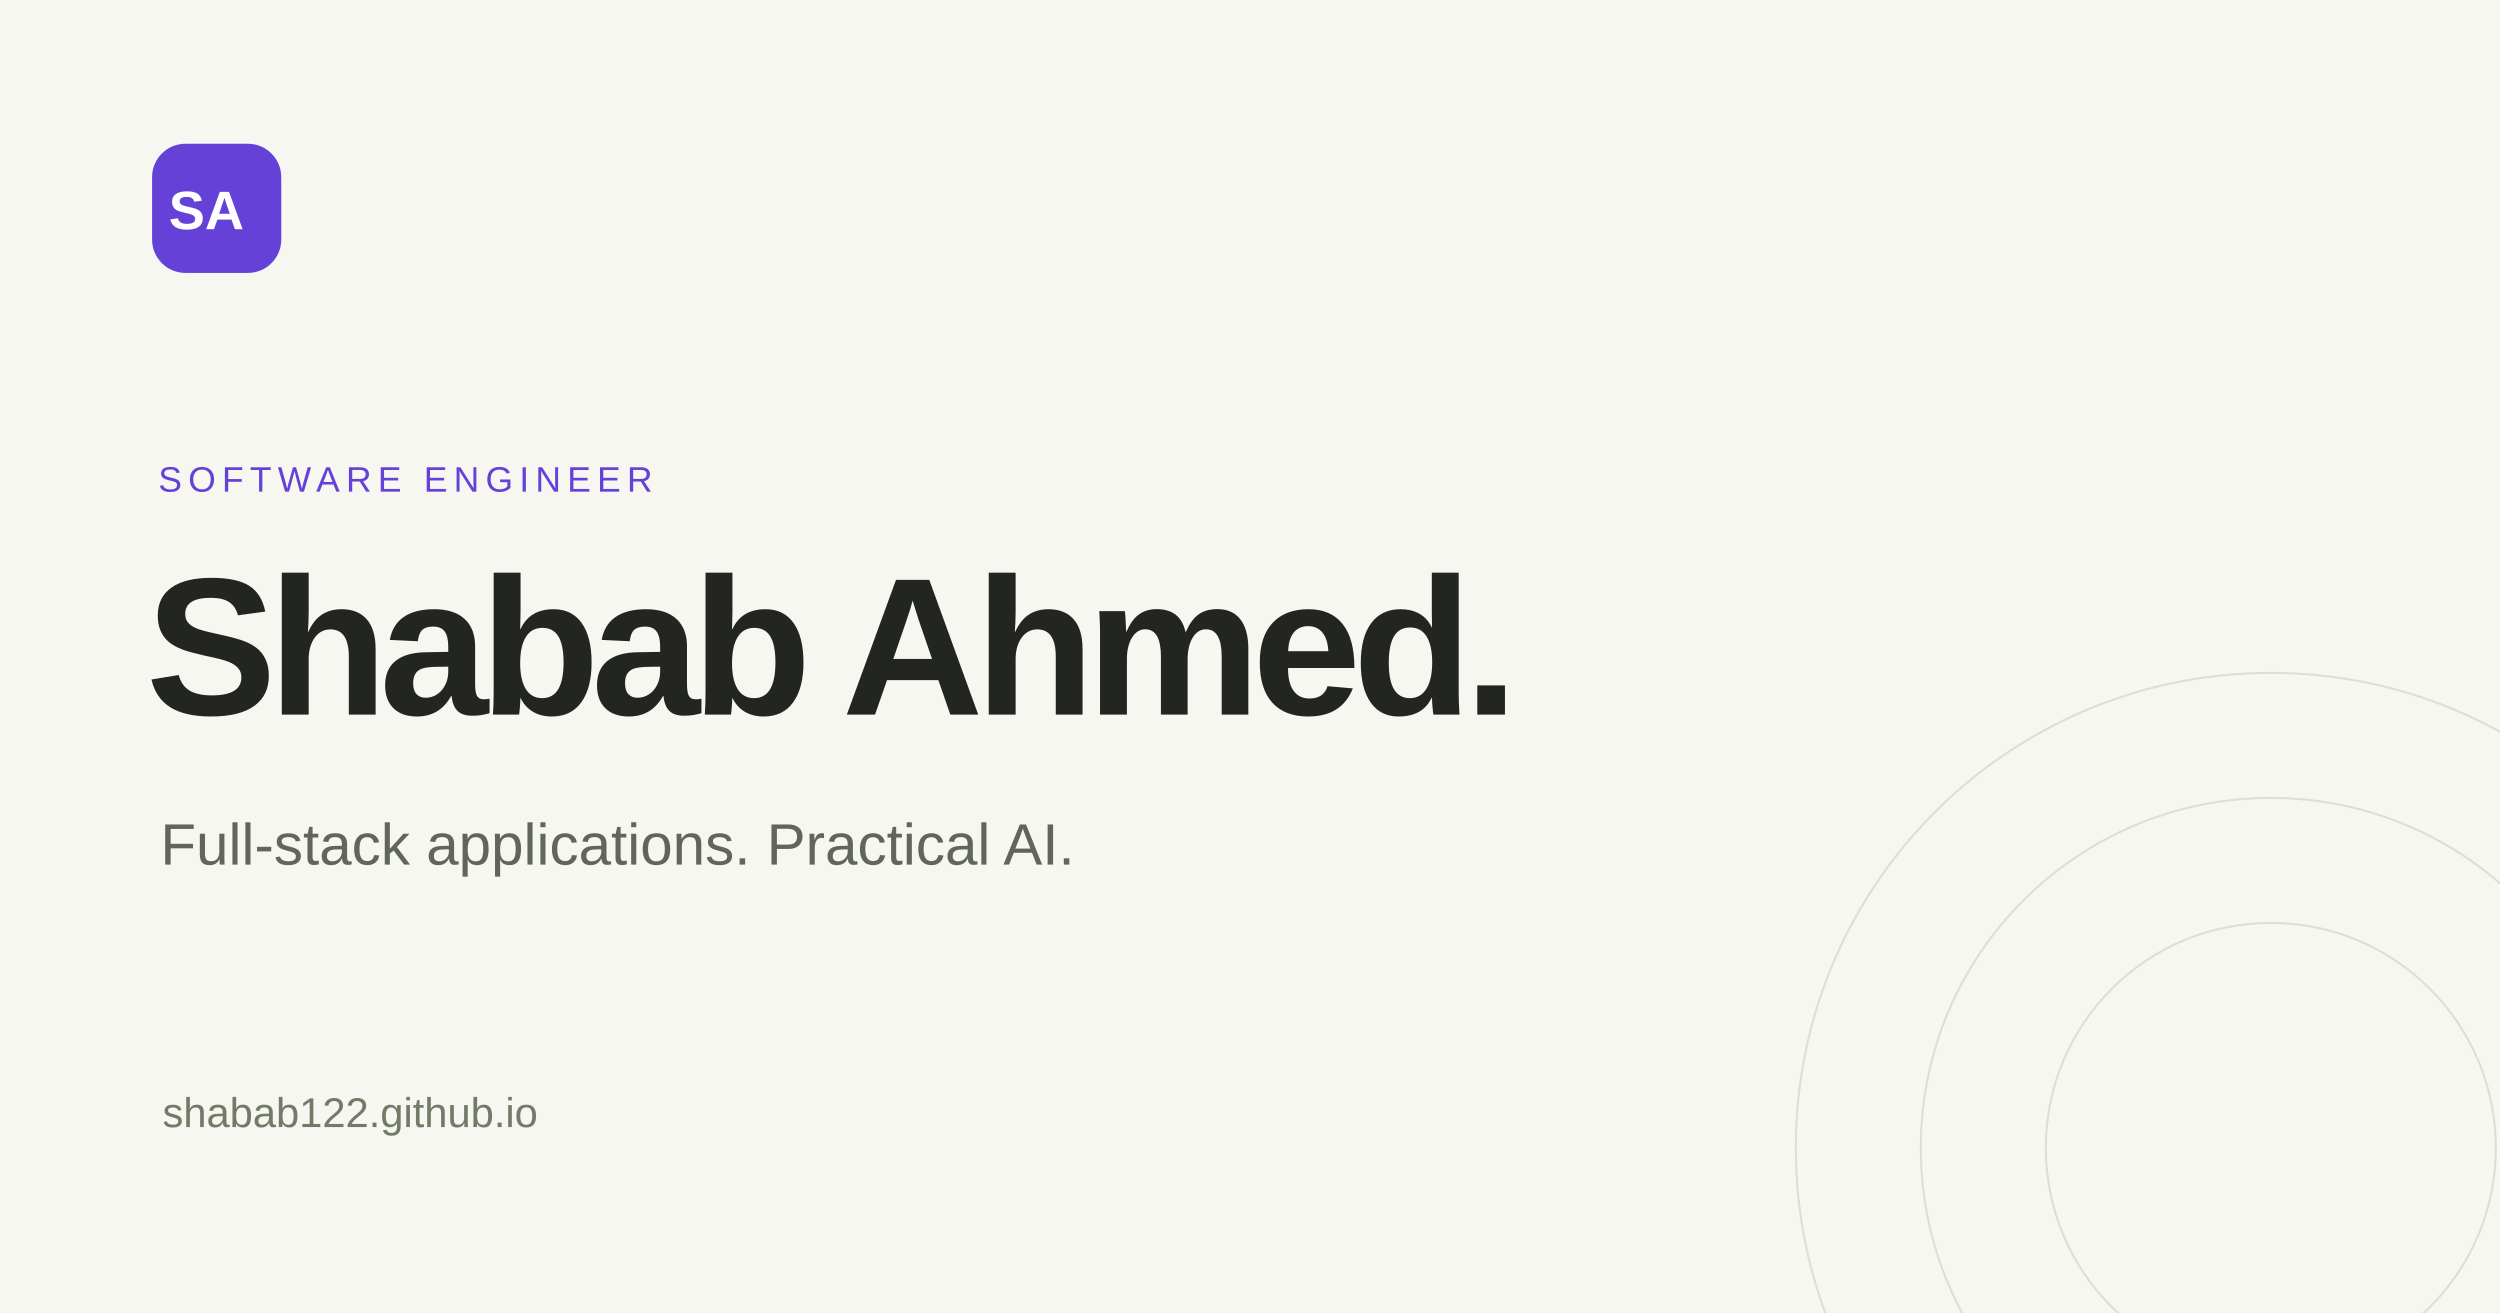
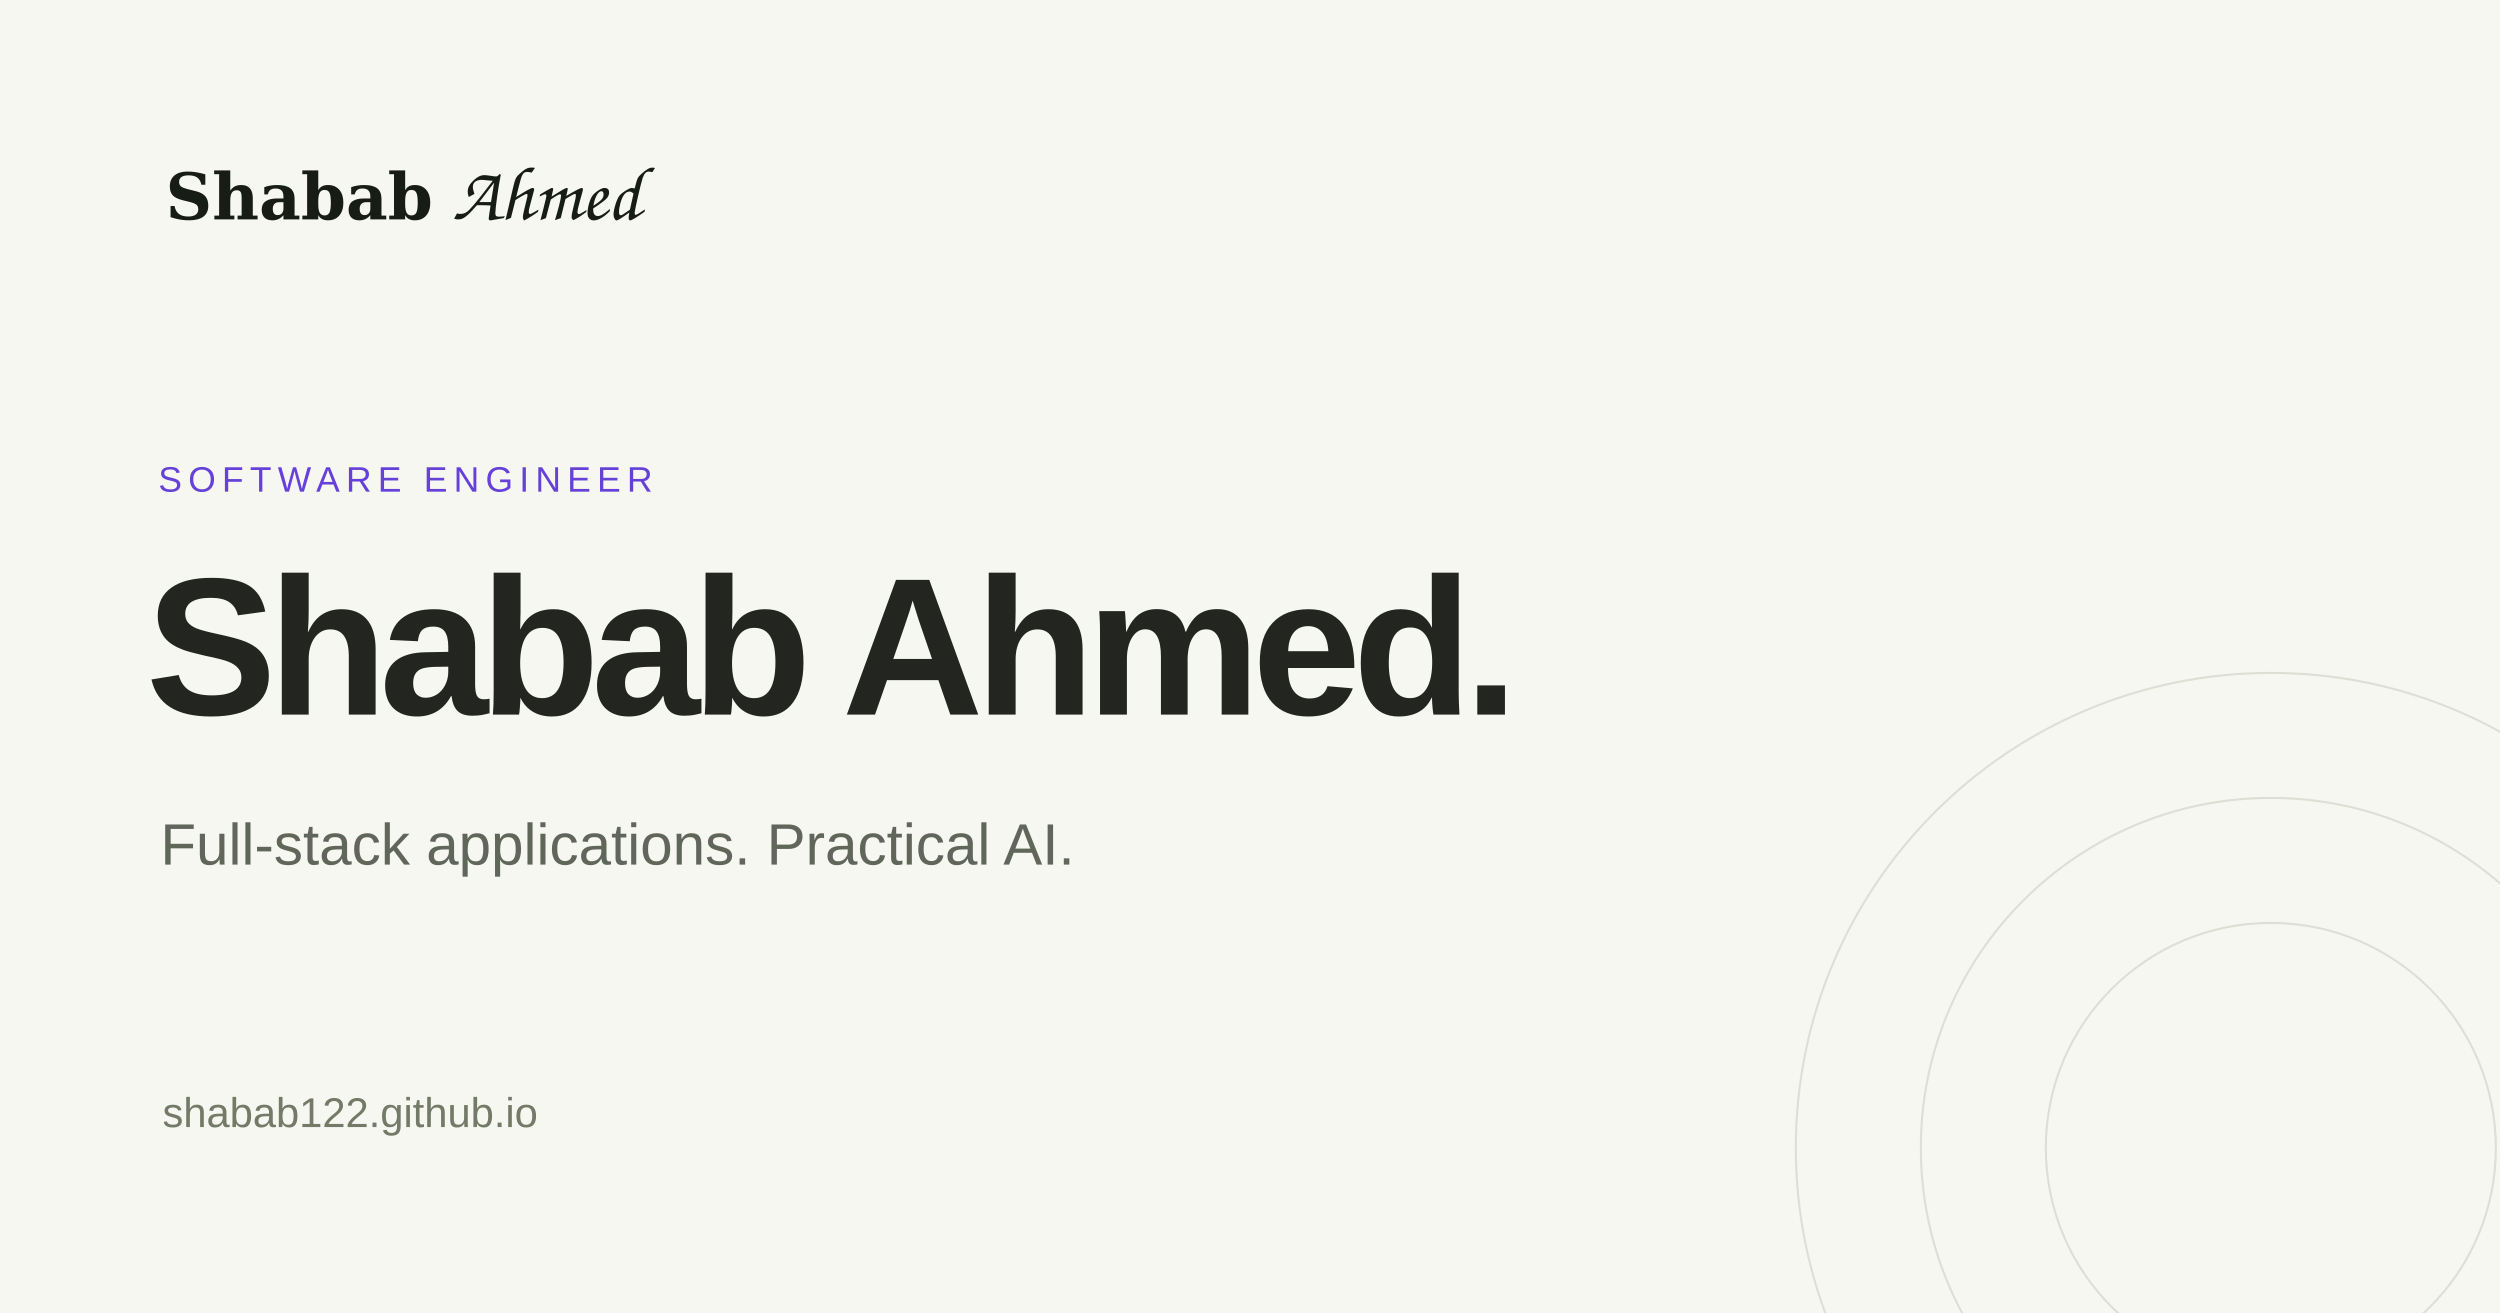
<svg xmlns="http://www.w3.org/2000/svg" width="1200" height="630" viewBox="0 0 1200 630">
  <rect x="0" y="0" width="1200" height="630" rx="0" fill="#f7f7f2" stroke="none" />
-   <rect x="73" y="69" width="62" height="62" rx="16" fill="#6541d8" stroke="none" />
-   <text x="81" y="110" font-family="Arial,sans-serif" font-size="26" fill="#fff" font-weight="700" letter-spacing="0">SA</text>
+   <g transform="translate(73 65) scale(.72)">
+     <g fill="#171c17">
+       <path d="M12.317 54.488V47.056H14.984Q15.593 50.583 17.86 52.326Q20.128 54.068 24.138 54.068Q27.393 54.068 29.093 52.83Q30.794 51.591 30.794 49.197Q30.794 47.308 29.639 46.258Q28.484 45.208 24.873 44.305L20.17 43.15Q15.572 41.975 13.703 39.885Q11.834 37.796 11.834 33.933Q11.834 29.272 14.931 26.679Q18.028 24.086 23.613 24.086Q26.364 24.086 29.335 24.548Q32.306 25.01 35.497 25.934V32.862H32.831Q32.222 29.629 30.164 28.128Q28.106 26.626 24.306 26.626Q21.199 26.626 19.614 27.708Q18.028 28.789 18.028 30.931Q18.028 32.883 19.12 33.902Q20.212 34.92 24.474 36.012L29.177 37.167Q33.544 38.258 35.508 40.568Q37.471 42.877 37.471 46.93Q37.471 51.675 34.195 54.142Q30.92 56.609 24.558 56.609Q21.493 56.609 18.469 56.084Q15.446 55.559 12.317 54.488ZM41.523 56.0V53.459H44.693V25.85H41.376V23.33H52.126V36.831Q53.47 34.836 55.191 33.954Q56.913 33.072 59.538 33.072Q63.296 33.072 65.217 35.287Q67.138 37.502 67.138 41.807V53.459H70.33V56.0H56.997V53.459H59.706V41.597Q59.706 38.762 58.981 37.66Q58.257 36.558 56.472 36.558Q54.226 36.558 53.176 38.206Q52.126 39.854 52.126 43.444V53.459H54.855V56.0ZM95.0 42.29V53.459H98.191V56.0H87.567V53.166Q86.098 54.929 84.292 55.769Q82.486 56.609 80.177 56.609Q76.754 56.609 74.917 54.772Q73.08 52.935 73.08 49.512Q73.08 45.754 75.715 43.885Q78.35 42.017 83.662 42.017H87.567V40.694Q87.567 37.985 86.287 36.694Q85.006 35.403 82.318 35.403Q80.093 35.403 78.885 36.316Q77.678 37.229 77.174 39.308H74.802V34.5Q76.796 33.786 78.938 33.429Q81.08 33.072 83.452 33.072Q89.436 33.072 92.218 35.298Q95.0 37.523 95.0 42.29ZM87.567 48.987V44.515H84.775Q82.696 44.515 81.583 45.649Q80.471 46.783 80.471 48.903Q80.471 51.024 81.279 52.074Q82.087 53.124 83.746 53.124Q85.468 53.124 86.518 51.99Q87.567 50.856 87.567 48.987ZM103.356 53.459V25.85H100.165V23.33H110.789V36.516Q111.734 34.773 113.33 33.923Q114.925 33.072 117.277 33.072Q122.043 33.072 124.783 36.211Q127.523 39.35 127.523 44.83Q127.523 50.31 124.783 53.459Q122.043 56.609 117.277 56.609Q114.925 56.609 113.33 55.759Q111.734 54.908 110.789 53.166V56.0H100.165V53.459ZM110.789 45.943Q110.789 49.848 111.786 51.591Q112.784 53.333 115.009 53.333Q117.298 53.333 118.232 51.486Q119.167 49.638 119.167 44.83Q119.167 40.022 118.232 38.185Q117.298 36.348 115.009 36.348Q112.784 36.348 111.786 38.09Q110.789 39.833 110.789 43.738ZM152.928 42.29V53.459H156.12V56.0H145.496V53.166Q144.026 54.929 142.22 55.769Q140.415 56.609 138.105 56.609Q134.683 56.609 132.845 54.772Q131.008 52.935 131.008 49.512Q131.008 45.754 133.643 43.885Q136.278 42.017 141.59 42.017H145.496V40.694Q145.496 37.985 144.215 36.694Q142.934 35.403 140.247 35.403Q138.021 35.403 136.814 36.316Q135.606 37.229 135.103 39.308H132.73V34.5Q134.725 33.786 136.866 33.429Q139.008 33.072 141.38 33.072Q147.364 33.072 150.146 35.298Q152.928 37.523 152.928 42.29ZM145.496 48.987V44.515H142.703Q140.625 44.515 139.512 45.649Q138.399 46.783 138.399 48.903Q138.399 51.024 139.207 52.074Q140.016 53.124 141.674 53.124Q143.396 53.124 144.446 51.99Q145.496 50.856 145.496 48.987ZM161.285 53.459V25.85H158.093V23.33H168.717V36.516Q169.662 34.773 171.258 33.923Q172.854 33.072 175.205 33.072Q179.971 33.072 182.711 36.211Q185.451 39.35 185.451 44.83Q185.451 50.31 182.711 53.459Q179.971 56.609 175.205 56.609Q172.854 56.609 171.258 55.759Q169.662 54.908 168.717 53.166V56.0H158.093V53.459ZM168.717 45.943Q168.717 49.848 169.715 51.591Q170.712 53.333 172.938 53.333Q175.226 53.333 176.16 51.486Q177.095 49.638 177.095 44.83Q177.095 40.022 176.16 38.185Q175.226 36.348 172.938 36.348Q170.712 36.348 169.715 38.09Q168.717 39.833 168.717 43.738Z" />
+       <path d="M201.346 55.541C202.519 55.898 203.08 56.0 204.049 56.0C207.517 56.0 209.914 54.164 216.595 46.514C220.624 46.514 223.633 46.565 225.622 46.718C225.52 47.33 225.418 47.942 225.367 48.554C225.265 49.064 225.112 50.135 224.959 51.257C224.857 52.226 224.704 53.144 224.653 53.348C224.5 54.215 224.398 55.031 224.398 55.541C224.398 56.204 224.908 56.663 225.571 56.663C225.775 56.663 227.152 56.408 229.702 55.949L232.609 55.439C232.966 55.388 233.527 55.286 234.394 55.133L235.21 53.909C233.119 54.062 231.844 54.164 231.436 54.164C229.396 54.164 228.835 53.654 228.835 51.869C228.835 48.605 230.824 34.325 232.456 26.216L231.742 25.706C230.212 27.287 230.11 27.338 229.039 27.338C228.376 27.338 228.121 27.287 226.132 26.981C223.837 26.624 222.511 26.471 221.491 26.471C219.145 26.471 216.697 27.644 214.3 29.99C211.597 32.591 210.424 34.835 210.424 37.538C210.424 38.762 210.577 39.578 211.138 41.057L214.912 39.017C214.096 36.62 213.841 35.447 213.841 34.274C213.841 31.367 216.034 29.633 219.757 29.633C220.318 29.633 220.981 29.684 221.644 29.735L222.868 29.888C223.582 29.939 224.092 29.99 224.449 30.041C225.265 30.143 225.724 30.143 227.101 30.245L218.278 41.669C216.136 44.423 212.821 48.299 211.444 49.625C209.404 51.614 207.874 52.328 205.528 52.328C204.661 52.328 204.202 52.277 203.284 51.971ZM218.176 44.423 228.019 31.52 225.928 44.423ZM235.618 56.459 239.239 54.98 242.248 43.097C242.758 42.74 243.217 42.485 243.472 42.332C244.798 41.465 245.716 40.904 245.92 40.802C249.286 38.966 249.286 38.966 249.745 38.966C250.051 38.966 250.306 39.272 250.306 39.731C250.306 40.445 250.102 41.414 249.388 44.117C247.909 49.88 247.195 53.195 247.195 54.572C247.195 55.235 247.399 55.796 247.96 56.765C250.765 55.337 254.488 52.991 257.242 50.951L257.599 49.472C253.366 51.971 252.55 52.379 251.887 52.379C251.428 52.379 251.122 51.869 251.122 51.053C251.122 49.676 251.377 48.656 253.417 41.159C254.743 36.212 254.743 36.212 254.743 35.906C254.743 35.396 254.335 35.039 253.672 35.039C252.55 35.039 249.235 36.875 242.707 41.108L244.441 34.274C245.665 29.276 246.175 27.695 246.838 26.42C247.552 24.992 248.623 24.329 250 24.329C250.663 24.329 251.071 24.38 253.06 24.788L255.253 21.677C254.335 21.473 253.927 21.422 253.111 21.422C250.357 21.422 248.878 22.187 245.155 25.451C242.503 27.797 242.095 28.664 240.514 35.396ZM258.925 56.51 262.546 55.133 265.81 42.74C269.125 40.445 271.318 39.221 271.981 39.221C272.389 39.221 272.644 39.629 272.644 40.343C272.644 41.873 270.706 49.574 268.564 56.51L272.44 55.133L275.602 42.383C278.509 40.496 281.263 38.966 281.875 38.966C282.334 38.966 282.538 39.323 282.538 39.935C282.538 41.057 282.079 43.352 280.702 48.605C279.937 51.767 279.682 53.042 279.682 54.215C279.682 55.286 279.937 55.847 280.906 56.51C283.864 55.031 286.72 53.195 289.525 50.951L289.576 49.778C285.241 52.43 285.241 52.43 284.527 52.43C283.966 52.43 283.609 51.92 283.609 51.104C283.609 49.931 284.221 47.228 285.292 43.454C286.924 37.793 287.23 36.62 287.23 35.804C287.23 35.294 286.975 35.039 286.414 35.039C285.496 35.039 282.334 36.671 276.112 40.343C276.316 39.425 276.316 39.425 276.775 37.436C276.979 36.671 277.132 35.804 277.132 35.6C277.132 35.243 276.877 35.039 276.469 35.039C275.602 35.039 273.664 36.11 266.32 40.751C267.136 37.283 267.391 36.11 267.391 35.753C267.391 35.294 267.085 35.039 266.626 35.039C266.116 35.039 265.555 35.345 263.005 36.773C259.639 38.711 259.639 38.711 258.721 39.323L258.364 40.751C261.067 39.374 261.526 39.221 262.138 39.221C262.546 39.221 262.852 39.629 262.852 40.19C262.852 40.955 262.699 41.618 260.659 49.727C260.2 51.359 259.792 53.042 259.384 54.725ZM305.233 49.013C301.153 52.481 298.96 53.756 297.022 53.756C295.696 53.756 294.676 52.889 294.319 51.563C294.115 50.747 294.064 50.186 294.064 48.707C296.41 47.228 297.838 46.208 300.847 43.964C303.652 41.873 304.672 40.19 304.672 37.895C304.672 36.11 303.601 35.039 301.765 35.039C300.643 35.039 299.878 35.294 298.654 35.957C296.716 37.079 294.982 38.456 293.962 39.68C292.024 42.026 290.29 47.636 290.29 51.767C290.29 54.776 291.871 56.663 294.472 56.663C297.481 56.663 301.357 54.419 305.182 50.492ZM294.217 46.871C295.084 41.363 297.379 37.181 299.623 37.181C300.439 37.181 301 37.997 301 39.272C301 41.822 299.521 43.454 294.217 46.871ZM328.54 49.319 327.112 50.237C325.837 51.104 324.97 51.716 324.715 51.869C323.644 52.532 322.675 52.991 322.42 52.991C322.012 52.991 321.706 52.43 321.706 51.665C321.706 49.982 325.939 31.52 327.061 28.358C328.183 25.298 329.305 24.125 331.141 24.125C331.855 24.125 332.314 24.227 333.487 24.533L335.272 21.677C334.507 21.524 334.15 21.473 333.64 21.473C332.416 21.473 331.702 21.677 330.58 22.34C329.305 23.054 327.571 24.38 326.143 25.706C323.644 28.103 323.491 28.46 322.165 33.713C322.114 33.917 321.961 34.631 321.757 35.345C320.839 35.141 320.125 35.039 319.666 35.039C318.085 35.039 313.699 37.793 311.659 40.037C309.925 42.026 307.63 49.217 307.63 52.736C307.63 54.674 308.65 56.663 309.568 56.663C310.537 56.663 312.883 55.235 318.136 51.41C317.881 52.787 317.728 54.113 317.728 55.082C317.728 56.102 318.085 56.663 318.85 56.663C319.666 56.663 324.103 53.96 328.336 50.9ZM318.544 49.523C314.209 52.583 313.087 53.246 312.373 53.246C311.659 53.246 311.302 52.532 311.302 51.002C311.302 49.319 311.608 47.432 312.22 45.137C313.648 39.986 315.688 37.436 318.289 37.436C319.258 37.436 319.921 37.793 320.941 38.813Z" />
+     </g>
+   </g>
  <text x="76" y="236" font-family="Arial,sans-serif" font-size="17" fill="#6541d8" font-weight="400" letter-spacing="3">SOFTWARE ENGINEER</text>
  <text x="70" y="343" font-family="Arial,sans-serif" font-size="94" fill="#222520" font-weight="700" letter-spacing="-4">Shabab Ahmed.</text>
  <text x="77" y="415" font-family="Arial,sans-serif" font-size="28" fill="#61665b" font-weight="400" letter-spacing="0">Full-stack applications. Practical AI.</text>
  <text x="78" y="541" font-family="Arial,sans-serif" font-size="20" fill="#737a68" font-weight="400" letter-spacing="0">shabab122.github.io</text>
  <circle cx="1090" cy="551" r="228" fill="none" stroke="#dcdfd4" stroke-width="1" />
  <circle cx="1090" cy="551" r="168" fill="none" stroke="#dcdfd4" stroke-width="1" />
  <circle cx="1090" cy="551" r="108" fill="none" stroke="#dcdfd4" stroke-width="1" />
</svg>
